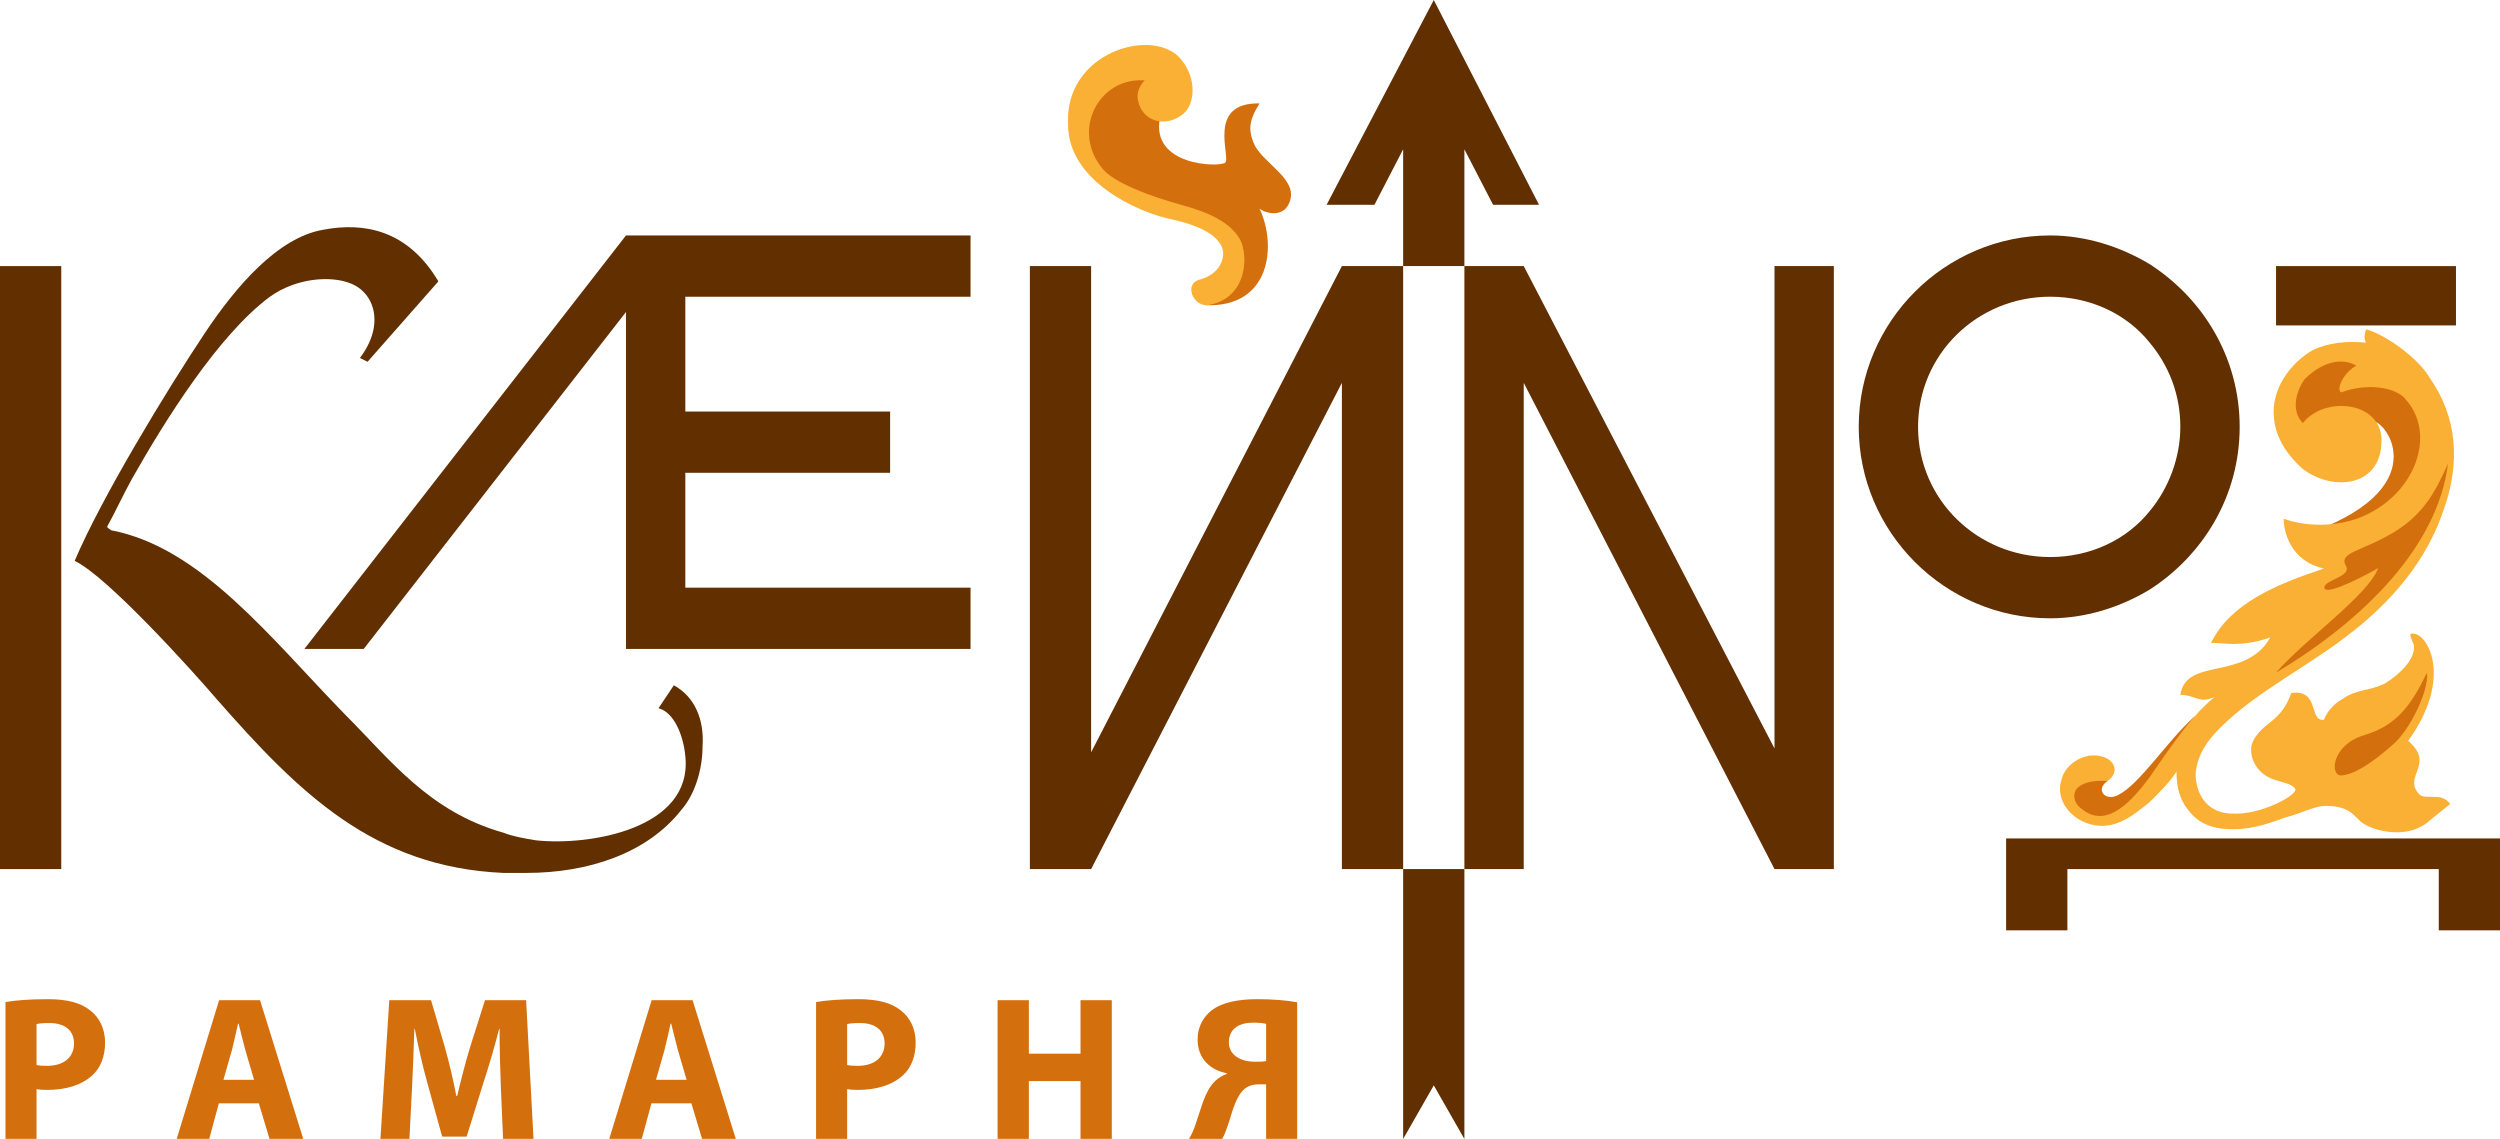
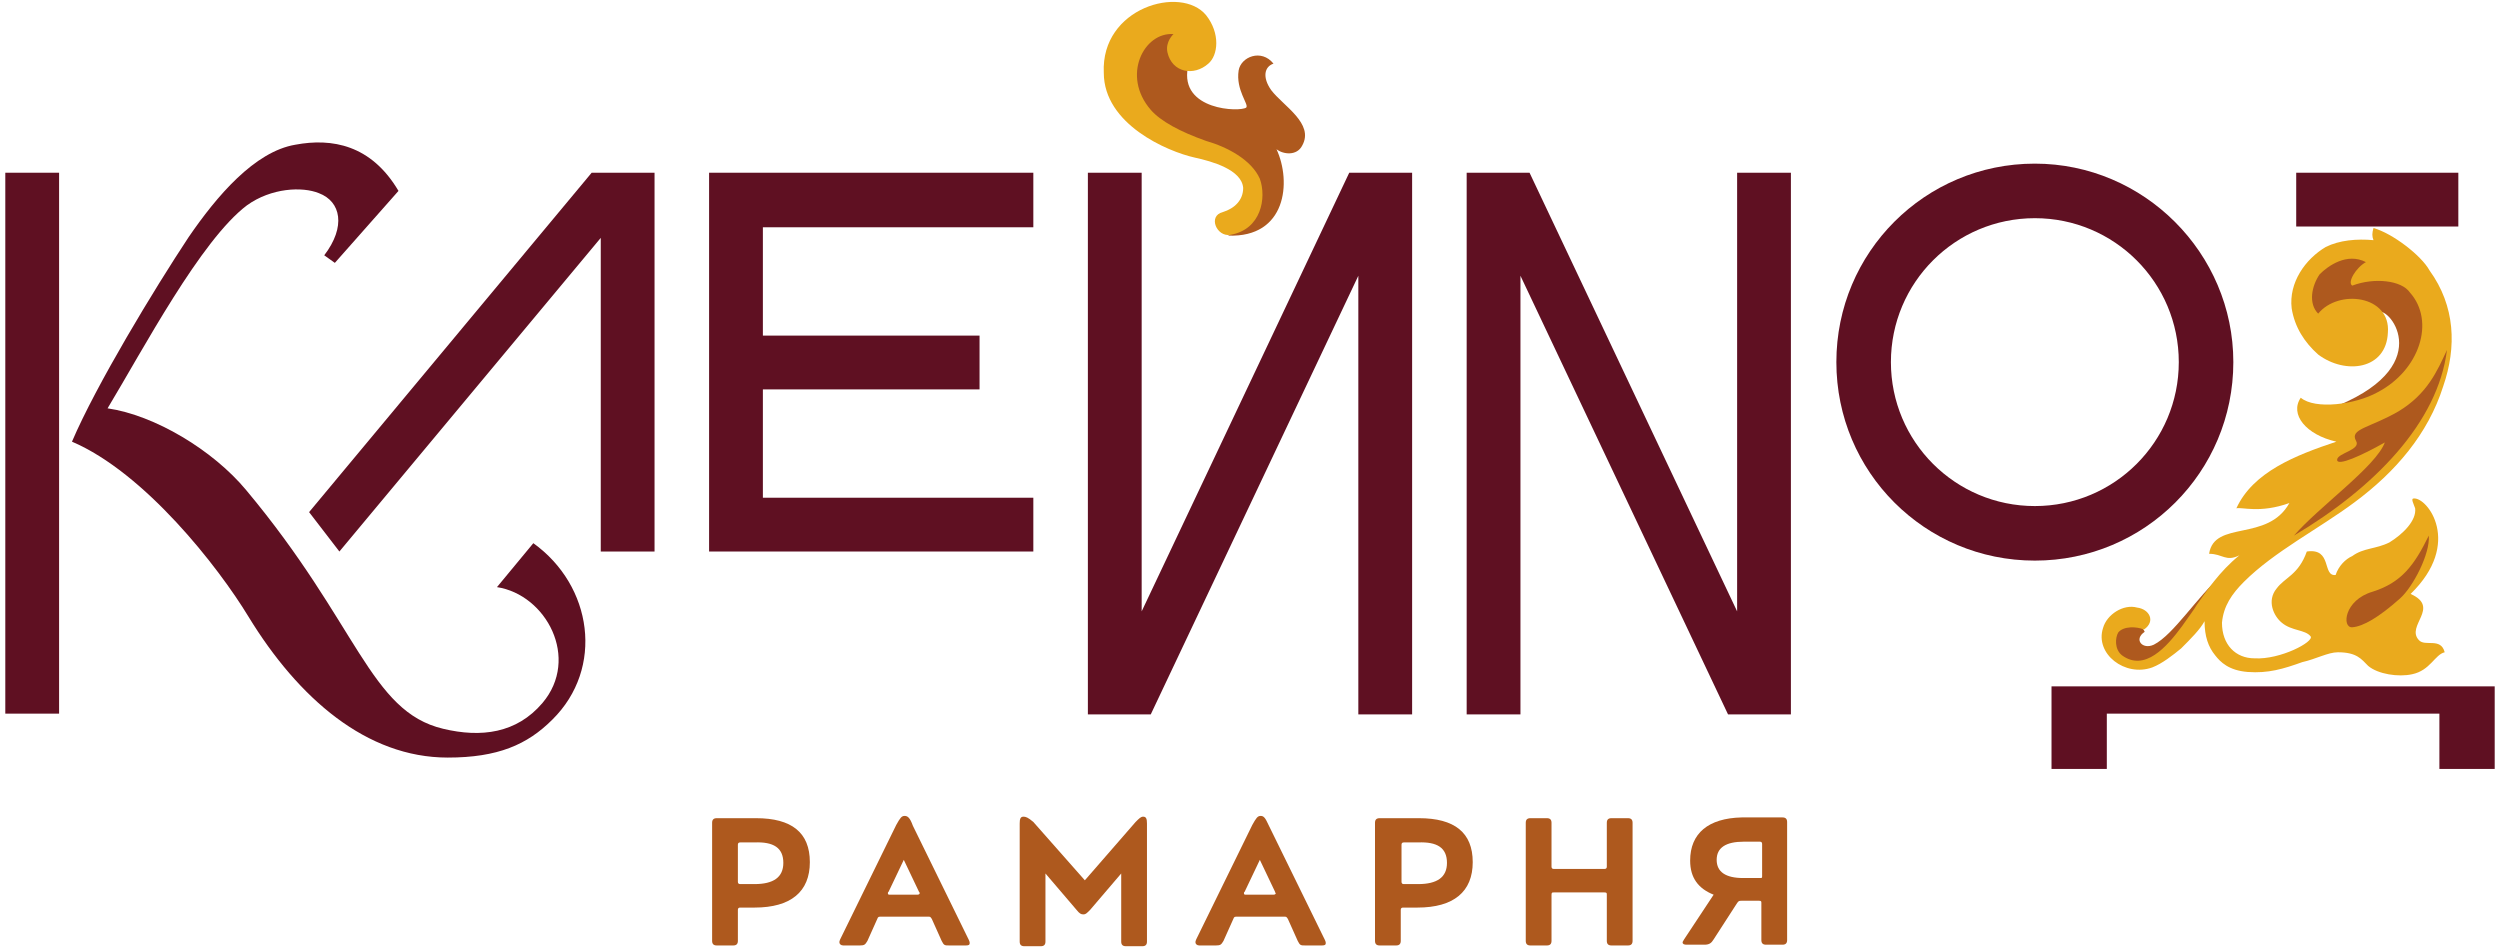
- <svg xmlns="http://www.w3.org/2000/svg" xmlns:xlink="http://www.w3.org/1999/xlink" version="1.1" id="Layer_1" x="0px" y="0px" width="240px" height="109.342px" viewBox="0 0 240 109.342" enable-background="new 0 0 240 109.342" xml:space="preserve">
+ <svg xmlns="http://www.w3.org/2000/svg" version="1.1" id="Layer_1" x="0px" y="0px" viewBox="0 0 330 125" style="enable-background:new 0 0 330 125;" xml:space="preserve">
+   <style type="text/css">
+ 	.st0{fill:#5F1022;}
+ 	.st1{fill:#AE591E;}
+ 	.st2{fill:#EAAA1D;}
+ </style>
  <g>
-     <g>
-       <defs>
-         <rect id="SVGID_1_" y="0.001" width="240" height="109.341" />
-       </defs>
-       <clipPath id="SVGID_2_">
-         <use xlink:href="#SVGID_1_" overflow="visible" />
-       </clipPath>
-       <path clip-path="url(#SVGID_2_)" fill="#D46F0E" d="M202.328,74.978c-1.191,0.786-0.268,1.986,0.988,1.36    c2.121-1.059,4.684-5.162,7.366-7.563c-0.802,2.892-6.815,11.944-10.943,9.324C195.612,75.479,201.614,73.04,202.328,74.978" />
-       <path clip-path="url(#SVGID_2_)" fill="#D46F0E" d="M0.526,109.334h2.983v-4.781c0.278,0.06,0.632,0.078,1.028,0.078    c1.778,0,3.299-0.453,4.327-1.4c0.809-0.732,1.224-1.839,1.224-3.162c0-1.305-0.554-2.411-1.423-3.063    c-0.888-0.731-2.212-1.086-4.069-1.086c-1.838,0-3.141,0.117-4.07,0.276V109.334z M3.509,98.311c0.217-0.061,0.632-0.1,1.226-0.1    c1.521,0,2.37,0.73,2.37,1.956c0,1.345-0.988,2.154-2.588,2.154c-0.455,0-0.75-0.021-1.008-0.081V98.311z M24.845,105.917    l1.028,3.417h3.24L24.964,96.02h-3.931l-4.07,13.314h3.121l0.929-3.417H24.845z M21.448,103.664l0.809-2.825    c0.198-0.771,0.415-1.778,0.594-2.567h0.058c0.197,0.771,0.435,1.775,0.652,2.567l0.829,2.825H21.448z M48.295,109.334h2.923    L50.507,96.02h-3.95l-1.402,4.424c-0.456,1.482-0.91,3.24-1.266,4.781H43.81c-0.295-1.561-0.69-3.222-1.125-4.764l-1.304-4.441    h-4.01l-0.85,13.314h2.785l0.257-5.058c0.079-1.661,0.158-3.716,0.217-5.513h0.04c0.336,1.758,0.77,3.636,1.205,5.195l1.422,5.156    h2.351l1.62-5.195c0.514-1.56,1.067-3.459,1.502-5.156h0.04c0,1.956,0.059,3.873,0.117,5.472L48.295,109.334z M66.372,105.917    l1.027,3.417h3.239L66.489,96.02h-3.931l-4.069,13.314h3.121l0.929-3.417H66.372z M62.973,103.664l0.81-2.825    c0.198-0.771,0.415-1.778,0.593-2.567h0.06c0.197,0.771,0.435,1.775,0.65,2.567l0.831,2.825H62.973z M78.343,109.334h2.983v-4.781    c0.276,0.06,0.633,0.078,1.027,0.078c1.779,0,3.3-0.453,4.327-1.4c0.81-0.732,1.225-1.839,1.225-3.162    c0-1.305-0.553-2.411-1.422-3.063c-0.89-0.731-2.214-1.086-4.07-1.086c-1.837,0-3.141,0.117-4.07,0.276V109.334z M81.326,98.311    c0.218-0.061,0.633-0.1,1.224-0.1c1.522,0,2.371,0.73,2.371,1.956c0,1.345-0.987,2.154-2.588,2.154    c-0.453,0-0.751-0.021-1.007-0.081V98.311z M95.768,96.02v13.314h3.002v-5.552h4.959v5.552h3.003V96.02h-3.003v5.135H98.77V96.02    H95.768z M117.339,109.334c0.218-0.414,0.337-0.731,0.475-1.128c0.395-1.086,0.731-2.805,1.58-3.594    c0.356-0.336,0.829-0.513,1.423-0.513h0.73v5.234h2.983V96.218c-0.967-0.181-2.35-0.298-3.812-0.298    c-1.739,0-3.338,0.276-4.366,1.048c-0.83,0.632-1.383,1.599-1.383,2.824c0,1.917,1.324,2.964,2.805,3.24v0.061    c-0.435,0.155-0.809,0.393-1.107,0.671c-1.006,0.967-1.322,2.547-1.856,4.067c-0.178,0.556-0.396,1.068-0.672,1.503H117.339z     M121.547,101.865c-0.275,0.061-0.691,0.061-1.066,0.061c-1.383,0-2.51-0.634-2.51-1.857c0-1.362,1.047-1.896,2.351-1.896    c0.614,0,1.008,0.059,1.225,0.117V101.865z" />
-       <path clip-path="url(#SVGID_2_)" fill="#D46F0E" d="M227.514,40.548c0.841-1.052,6.603,5.426-4.249,10.01    c7.823,0.883,11.735-7.612,8.706-13.332c-3.029-5.72-9.967-3.028-11.482-1.093c-1.514,1.935-1.388,5.427,1.809,5.741    C225.494,42.188,227.514,40.548,227.514,40.548" />
-       <path clip-path="url(#SVGID_2_)" fill="#D46F0E" d="M110.125,7.613c-6.563-0.813-6.354,5.542-5.063,7.75    c1.292,2.208,4.008,3.154,7.959,4.396c3.583,1.125,5.583,1.702,5.583,5.563c0,2.39-2.854,3.977-2.854,3.977    c6.271,0.232,6.823-5.773,5.168-9.267c0.736,0.551,2.207,0.734,2.758-0.368c1.285-2.388-2.503-3.937-3.322-5.925    c-0.583-1.417-0.355-2.346,0.564-3.813c-5.168-0.104-2.695,5.246-3.307,5.696c-0.611,0.45-7.153,0.304-6.257-4.279    C111.169,11.711,110.676,9.083,110.125,7.613" />
-       <path clip-path="url(#SVGID_2_)" fill="#F9B034" d="M112.241,21.001c1.832,0.396,4.988,1.258,5.187,3.257    c0,1.287-0.919,2.205-2.206,2.572c-1.653,0.368-0.663,2.696,0.799,2.45c3.333-0.563,3.889-4,3.154-6.021    c-0.919-2.023-3.507-2.973-5.79-3.596c-3.01-0.821-6.386-2.118-7.489-3.404c-3.124-3.675-0.438-8.875,3.997-8.54    c0,0-0.886,0.785-0.643,1.937c0.458,2.166,2.832,2.599,4.396,1.229c1.032-0.904,1.303-3.277-0.261-5.186    c-2.614-3.189-11.221-0.737-10.853,6.248C102.532,17.425,109.292,20.363,112.241,21.001" />
-       <path clip-path="url(#SVGID_2_)" fill="#F9B034" d="M221.072,45.023c2.94,2.204,7.35,1.654,7.535-2.388    c0.367-4.043-5.331-4.779-7.535-2.022c-1.103-1.104-0.736-2.941,0.184-4.228c0.92-0.918,2.941-2.388,4.963-1.285    c-1.104,0.551-2.022,2.206-1.471,2.571c2.389-0.918,5.329-0.55,6.247,0.734c2.757,3.126,1.104,8.454-3.492,10.845    c-2.388,1.285-5.695,1.47-8.268,0.552c0,1.1,0.552,4.041,3.859,4.777c-4.41,1.471-9.005,3.307-10.842,7.165    c0.551-0.182,2.571,0.553,5.696-0.549c-2.39,4.227-8.086,1.835-8.636,5.513c1.47,0,1.836,0.917,3.306,0.183    c-2.205,1.838-3.491,3.859-4.593,5.328c-0.366,0.552-0.918,1.286-1.655,2.39c-1.653,2.206-4.041,4.961-6.429,3.123    c-1.105-0.733-0.921-1.836-0.369-2.203c0.918-0.736,2.572-0.552,2.757-0.552c1.286-0.92,0.552-2.206-0.735-2.388    c-1.471-0.37-3.31,0.733-3.676,2.203c-0.92,2.758,2.388,5.331,5.33,4.229c1.101-0.37,2.203-1.289,3.122-2.022    c1.103-1.103,2.021-2.021,2.573-2.941c0,1.654,0.369,2.758,1.104,3.675c0.55,0.737,1.469,1.654,3.49,1.838    c2.207,0.186,3.859-0.367,5.881-1.101c1.47-0.367,2.758-1.104,3.858-1.104c2.023,0,2.575,0.737,3.31,1.472    c1.102,0.919,3.308,1.287,4.776,0.919c0.737-0.186,1.472-0.553,2.021-1.104l1.839-1.469c-0.918-1.286-2.571-0.184-3.123-1.101    c-1.287-1.656,1.653-2.759-0.919-4.965c4.41-6.064,1.837-10.474,0.367-10.291c-0.367,0,0,0.553,0.183,1.104    c0.184,1.286-1.287,2.758-2.756,3.674c-1.471,0.735-2.755,0.552-4.041,1.472c-0.736,0.367-1.472,1.102-1.839,2.021    c-1.471,0.183-0.367-2.94-3.125-2.572c-0.919,2.572-2.388,2.755-3.307,4.041c-1.104,1.287-0.367,2.94,0.552,3.677    c1.101,0.917,2.573,0.735,3.122,1.47c0.37,0.552-3.307,2.572-6.062,2.391c-2.022,0-3.492-1.472-3.492-3.86    c0.183-1.838,1.101-3.125,2.388-4.41c3.308-3.308,8.086-5.695,11.945-8.636c4.41-3.31,7.902-7.353,9.557-12.497    c1.469-4.227,1.285-8.638-1.471-12.496c-0.919-1.654-4.042-4.043-6.064-4.595c-0.184,0.552-0.184,0.919,0,1.286    c-1.838-0.183-3.676,0-5.147,0.734c-2.203,1.288-4.042,3.859-3.675,6.618C218.5,42.084,219.602,43.735,221.072,45.023" />
-       <path clip-path="url(#SVGID_2_)" fill="#622F00" d="M64.687,65.787l-1.471,2.206c1.471,0.37,2.39,2.573,2.575,4.596    c0.733,6.982-9.189,8.636-14.334,8.083c-1.104-0.182-2.206-0.366-3.126-0.733c-7.165-2.021-10.841-6.982-15.252-11.394    c-7.165-7.349-13.782-15.987-22.418-17.643c-0.186-0.183-0.368-0.183-0.368-0.366c0.735-1.286,1.47-2.939,2.389-4.595    c3.124-5.514,8.268-13.781,13.232-17.457c2.572-1.837,5.879-2.022,7.717-1.286c2.389,0.918,3.308,4.042,0.919,7.167l0.734,0.367    l6.8-7.719c-2.94-4.962-7.166-5.695-11.026-4.962c-4.411,0.734-8.454,5.514-11.394,9.924C15.99,37.488,9.742,47.78,7.167,53.844    c3.125,1.47,11.394,10.659,13.599,13.232c7.903,9.005,15.068,16.172,27.564,16.724h2.207c5.88,0,11.577-1.841,14.885-6.067    c1.286-1.468,2.021-3.859,2.021-6.063C67.626,69.098,66.708,66.892,64.687,65.787" />
-     </g>
-     <rect x="218.5" y="25.545" fill="#622F00" width="17.273" height="5.695" />
-     <polygon fill="#622F00" points="29.22,62.298 34.917,62.298 60.094,29.954 60.094,62.298 93.172,62.298 93.172,56.418    65.791,56.418 65.791,45.391 85.452,45.391 85.452,39.51 65.791,39.51 65.791,28.484 93.172,28.484 93.172,22.603 60.094,22.603     " />
-     <rect y="25.545" fill="#622F00" width="5.882" height="57.886" />
-     <g>
-       <defs>
-         <rect id="SVGID_3_" y="0.001" width="240" height="109.341" />
-       </defs>
-       <clipPath id="SVGID_4_">
-         <use xlink:href="#SVGID_3_" overflow="visible" />
-       </clipPath>
-       <path clip-path="url(#SVGID_4_)" fill="#622F00" d="M184.134,40.98c0-6.982,5.697-12.496,12.681-12.496    c3.857,0,7.349,1.653,9.555,4.41c1.839,2.206,2.941,4.962,2.941,8.086c0,2.94-1.102,5.88-2.941,8.086    c-2.206,2.757-5.698,4.41-9.555,4.41C189.831,53.477,184.134,47.963,184.134,40.98 M206.37,56.6    c5.146-3.308,8.638-9.003,8.638-15.619c0-6.615-3.492-12.312-8.638-15.62c-2.755-1.652-6.064-2.758-9.555-2.758    c-10.106,0-18.377,8.271-18.377,18.378c0,10.108,8.271,18.377,18.377,18.377C200.306,59.357,203.615,58.256,206.37,56.6" />
-     </g>
-     <polygon fill="#622F00" points="196.815,80.49 192.588,80.49 192.588,89.311 196.815,89.311 198.469,89.311 198.469,83.431    234.12,83.431 234.12,89.311 240,89.311 240,80.49  " />
-     <polygon fill="#622F00" points="128.821,25.545 104.748,72.22 104.748,25.545 98.868,25.545 98.868,83.431 104.748,83.431    128.821,36.755 128.821,83.431 134.703,83.431 134.703,25.545  " />
-     <polygon fill="#622F00" points="170.352,71.853 146.279,25.544 140.582,25.544 140.582,83.431 146.279,83.431 146.279,36.754    170.352,83.431 176.05,83.431 176.05,25.544 170.352,25.544  " />
-     <polygon fill="#622F00" points="137.643,0 127.352,19.663 131.945,19.663 134.702,14.333 134.702,25.545 140.582,25.545    140.582,14.333 143.338,19.663 147.749,19.663  " />
-     <polygon fill="#622F00" points="137.643,83.431 134.702,83.431 134.702,109.342 137.643,104.195 140.582,109.342 140.582,83.431     " />
-     <g>
-       <defs>
-         <rect id="SVGID_5_" y="0.001" width="240" height="109.341" />
-       </defs>
-       <clipPath id="SVGID_6_">
-         <use xlink:href="#SVGID_5_" overflow="visible" />
-       </clipPath>
-       <path clip-path="url(#SVGID_6_)" fill="#D46F0E" d="M235.009,44.511c-0.979,7.832-7.883,14.894-16.509,20.06    c2.75-3.166,8.857-7.445,9.803-10.028c-2.472,1.388-5.139,2.592-5.162,1.861c-0.024-0.73,2.656-1.049,2.071-2.07    c-0.752-1.318,1.475-1.368,4.56-3.215C232.857,49.272,233.932,46.86,235.009,44.511" />
-       <path clip-path="url(#SVGID_6_)" fill="#D46F0E" d="M232.996,64.571c0.168,1.924-1.749,5.533-3.124,6.771    c-2.268,2.046-4.005,3.053-5.117,3.097c-1.112,0.045-0.931-2.919,2.182-3.853C230.051,69.653,231.449,67.761,232.996,64.571" />
-     </g>
+     <polygon class="st0" points="178.1,22.8 150.7,80.7 150.7,22.8 143.6,22.8 143.6,94.3 151.9,94.3 179.3,36.4 179.3,94.3    186.4,94.3 186.4,22.8  " />
+     <polygon class="st0" points="229.3,22.8 229.3,80.7 201.9,22.8 193.6,22.8 193.6,94.3 200.7,94.3 200.7,36.4 228.1,94.3    236.4,94.3 236.4,22.8  " />
+     <path class="st1" d="M155.1,4.3c-8.1-1-7.8,6.8-6.2,9.6c1.6,2.7,4.9,3.9,9.8,5.4c4.4,1.4,6.9,2.1,6.9,6.9c0,2.9-3.5,4.9-3.5,4.9   c7.7,0.3,8.4-7.1,6.4-11.4c0.9,0.7,2.7,0.9,3.4-0.5c1.6-2.9-2.5-5.2-4.1-7.3c-1.2-1.7-0.9-3.1,0.3-3.5c-1.6-2-4.3-0.9-4.6,0.9   c-0.4,2.6,1.4,4.5,1,4.9c-0.8,0.6-8.8,0.4-7.7-5.3C156.4,9.3,155.8,6.1,155.1,4.3" />
+     <path class="st2" d="M157.7,20.8c2.3,0.5,6.2,1.6,6.4,4c0,1.6-1.1,2.7-2.7,3.2c-2,0.5-0.8,3.3,1,3c4.1-0.7,4.8-4.9,3.9-7.4   c-1.1-2.5-4.3-4.2-7.1-5c-3.4-1.2-6-2.6-7.3-4.1c-3.9-4.5-0.9-10.3,3-10c0,0-1.1,1-0.8,2.4c0.6,2.7,3.5,3.2,5.4,1.5   c1.3-1.1,1.6-4-0.3-6.4C155.9-2,145.3,1,145.7,9.6C145.7,16.4,154.1,20,157.7,20.8" />
+     <rect x="303.1" y="22.8" class="st0" width="21.4" height="7.1" />
+     <polygon class="st0" points="276,90.6 270.8,90.6 270.8,101.5 276,101.5 278.1,101.5 278.1,94.2 322,94.2 322,101.5 329.3,101.5    329.3,90.6  " />
+     <path class="st1" d="M283.1,83.4c-1.5,1-0.3,2.4,1.2,1.7c2.6-1.3,5.7-6.3,9-9.2c-1,3.5-8.3,14.6-13.4,11.4S282.2,81,283.1,83.4" />
+     <path class="st1" d="M313.9,41.3c1-1.3,8.1,6.6-5.2,12.2c9.6,1.1,14.3-9.3,10.6-16.3c-3.7-7-12.2-3.7-14-1.3   c-1.9,2.4-1.7,6.6,2.2,7C311.4,43.3,313.9,41.3,313.9,41.3" />
+     <path class="st2" d="M306,46.8c3.6,2.7,9,2,9.2-2.9c0.4-4.9-6.5-5.8-9.2-2.5c-1.3-1.3-0.9-3.6,0.2-5.2c1.1-1.1,3.6-2.9,6.1-1.6   c-1.3,0.7-2.5,2.7-1.8,3.1c2.9-1.1,6.5-0.7,7.6,0.9c3.4,3.8,1.3,10.3-4.3,13.2c-2.9,1.6-8.2,2.3-10.1,0.7c-1.5,2.2,0.7,4.9,4.7,5.8   c-5.4,1.8-11,4-13.2,8.8c0.7-0.2,3.1,0.7,7-0.7c-2.9,5.2-9.9,2.2-10.6,6.7c1.8,0,2.2,1.1,4,0.2c-2.7,2.2-4.3,4.7-5.6,6.5   c-0.4,0.7-1.1,1.6-2,2.9c-2,2.7-4.9,6-7.9,3.8c-1-0.8-0.9-2.3-0.5-3c0.7-0.9,2.5-0.8,3.4-0.4c1.6-1.1,0.7-2.7-0.9-2.9   c-1.8-0.5-4,0.9-4.5,2.7c-1.1,3.4,2.9,6.5,6.5,5.2c1.3-0.5,2.7-1.6,3.8-2.5c1.3-1.3,2.5-2.5,3.1-3.6c0,2,0.5,3.4,1.4,4.5   c0.7,0.9,1.8,2,4.3,2.2c2.7,0.2,4.7-0.4,7.2-1.3c1.8-0.4,3.4-1.3,4.7-1.3c2.5,0,3.1,0.9,4,1.8c1.3,1.1,4,1.5,5.8,1.1   c2.4-0.5,3-2.6,4.3-2.9c-0.5-2-2.6-0.7-3.4-1.6c-1.8-1.9,2.9-4.3-1.1-6.1c6.9-6.7,2.2-12.8,0.4-12.6c-0.4,0,0,0.7,0.2,1.3   c0.2,1.6-1.6,3.4-3.4,4.5c-1.8,0.9-3.4,0.7-4.9,1.8c-0.9,0.4-1.8,1.3-2.2,2.5c-1.8,0.2-0.4-3.6-3.8-3.1c-1.1,3.1-2.9,3.4-4,4.9   c-1.3,1.6-0.4,3.6,0.7,4.5c1.3,1.1,3.1,0.9,3.8,1.8c0.5,0.7-4,3.1-7.4,2.9c-2.5,0-4.3-1.8-4.3-4.7c0.2-2.2,1.3-3.8,2.9-5.4   c4-4,9.9-7,14.6-10.5c5.4-4,9.7-9,11.7-15.3c1.8-5.2,1.6-10.6-1.8-15.3c-1.1-2-4.9-4.9-7.4-5.6c-0.2,0.7-0.2,1.1,0,1.6   c-2.2-0.2-4.5,0-6.3,0.9c-2.7,1.6-4.9,4.7-4.5,8.1C302.9,43.2,304.2,45.2,306,46.8" />
+     <path class="st1" d="M323,46.2c-1.2,9.6-9.6,18.2-20.2,24.5c3.4-3.9,10.8-9.1,12-12.3c-3,1.7-6.3,3.2-6.3,2.3   c0-0.9,3.2-1.3,2.5-2.5c-0.9-1.6,1.8-1.7,5.6-3.9C320.4,52,321.7,49,323,46.2" />
+     <path class="st1" d="M320.6,70.7c0.2,2.4-2.1,6.8-3.8,8.3c-2.8,2.5-4.9,3.7-6.3,3.8c-1.4,0.1-1.1-3.6,2.7-4.7   C317,76.9,318.7,74.6,320.6,70.7" />
+     <polygon class="st0" points="136.4,30 136.4,22.8 93.6,22.8 93.6,72.8 136.4,72.8 136.4,65.7 100.7,65.7 100.7,51.4 129.3,51.4    129.3,44.3 100.7,44.3 100.7,30  " />
+     <rect x="0.7" y="22.8" class="st0" width="7.1" height="71.4" />
+     <polygon class="st0" points="78.1,22.8 40.8,67.6 44.8,72.8 79.3,31.4 79.3,72.8 86.4,72.8 86.4,22.8  " />
+     <path class="st0" d="M268.6,28.8c-10.5,0-19,8.5-19,19c0,10.5,8.5,19,19,19s19-8.5,19-19C287.6,37.3,279.1,28.8,268.6,28.8    M294.8,47.8c0,14.5-11.7,26.2-26.2,26.2c-14.5,0-26.2-11.7-26.2-26.2c0-14.5,11.7-26.2,26.2-26.2C283,21.6,294.8,33.4,294.8,47.8" />
+     <path class="st0" d="M70.4,71.7l-4.8,5.8c6.5,1,11,9.4,6,15.3c-3.4,4-8.1,4.6-13.1,3.4c-9.7-2.3-11.2-13.8-26-31.5   c-4.4-5.3-12.1-9.9-18.3-10.8c4.7-7.8,12.3-22.2,18.4-26.8c3.2-2.3,7.3-2.5,9.5-1.6c2.9,1.1,3.6,4.4,0.7,8.2l1.4,1l8.4-9.5   c-3.6-6.1-8.8-7-13.6-6.1c-5.4,0.9-10.4,6.8-14.1,12.2c-4.5,6.8-12.2,19.5-15.4,27c9.6,4.1,19.3,16.5,23.3,23.1   C39.4,92.2,48.4,100,59.1,100c6.6,0,10.5-1.7,13.8-5C79.8,88.2,78.2,77.3,70.4,71.7" />
+     <path class="st1" d="M103.4,113.9c0,1.9-1.3,2.8-3.8,2.8h-1.9c-0.2,0-0.3-0.1-0.3-0.3v-4.9c0-0.2,0.1-0.3,0.3-0.3h1.9   C102.1,111.1,103.4,111.9,103.4,113.9z M94.6,108c-0.4,0-0.6,0.2-0.6,0.6v15.6c0,0.4,0.2,0.6,0.6,0.6h2.2c0.4,0,0.6-0.2,0.6-0.6   v-4.1c0-0.2,0.1-0.3,0.3-0.3h1.9c4.8,0,7.3-2.1,7.3-6c0-3.9-2.4-5.8-7.1-5.8H94.6z" />
+     <path class="st1" d="M121.4,117.9c0,0.1-0.1,0.2-0.3,0.2h-3.6c-0.2,0-0.3,0-0.3-0.2c0-0.1,0-0.1,0.1-0.2l2-4.2l2,4.2   C121.4,117.8,121.4,117.9,121.4,117.9z M119.4,107.7c-0.4,0-0.6,0.3-1.1,1.2l-7.4,15.1c-0.1,0.2-0.1,0.3-0.1,0.4   c0,0.2,0.2,0.4,0.5,0.4h2.2c0.6,0,0.7-0.1,1-0.6l1.3-2.9c0.1-0.3,0.2-0.3,0.5-0.3h6.2c0.3,0,0.3,0,0.5,0.3l1.3,2.9   c0.3,0.6,0.4,0.6,1,0.6h2.2c0.4,0,0.5-0.1,0.5-0.3c0-0.1,0-0.2-0.1-0.4l-7.4-15.1C120.1,107.9,119.8,107.7,119.4,107.7z" />
+     <path class="st1" d="M135.1,107.8c-0.4,0-0.5,0.3-0.5,0.9v15.6c0,0.4,0.2,0.6,0.6,0.6h2.2c0.4,0,0.6-0.2,0.6-0.6v-9l4.1,4.8   c0.4,0.5,0.6,0.6,0.9,0.6c0.3,0,0.4-0.1,0.9-0.6l4.1-4.8v9c0,0.4,0.2,0.6,0.6,0.6h2.2c0.4,0,0.6-0.2,0.6-0.6v-15.6   c0-0.6-0.1-0.9-0.5-0.9c-0.3,0-0.5,0.2-1,0.7l-6.7,7.7l-6.8-7.7C135.7,107.9,135.4,107.8,135.1,107.8z" />
+     <path class="st1" d="M168.4,117.9c0,0.1-0.1,0.2-0.3,0.2h-3.6c-0.2,0-0.3,0-0.3-0.2c0-0.1,0-0.1,0.1-0.2l2-4.2l2,4.2   C168.3,117.8,168.4,117.9,168.4,117.9z M166.4,107.7c-0.4,0-0.6,0.3-1.1,1.2l-7.4,15.1c-0.1,0.2-0.1,0.3-0.1,0.4   c0,0.2,0.2,0.4,0.5,0.4h2.2c0.6,0,0.7-0.1,1-0.6l1.3-2.9c0.1-0.3,0.2-0.3,0.5-0.3h6.2c0.3,0,0.3,0,0.5,0.3l1.3,2.9   c0.3,0.6,0.4,0.6,1,0.6h2.2c0.4,0,0.5-0.1,0.5-0.3c0-0.1,0-0.2-0.1-0.4l-7.4-15.1C167,107.9,166.8,107.7,166.4,107.7z" />
+     <path class="st1" d="M191,113.9c0,1.9-1.3,2.8-3.8,2.8h-1.9c-0.2,0-0.3-0.1-0.3-0.3v-4.9c0-0.2,0.1-0.3,0.3-0.3h1.9   C189.7,111.1,191,111.9,191,113.9z M182.1,108c-0.4,0-0.6,0.2-0.6,0.6v15.6c0,0.4,0.2,0.6,0.6,0.6h2.2c0.4,0,0.6-0.2,0.6-0.6v-4.1   c0-0.2,0.1-0.3,0.3-0.3h1.9c4.8,0,7.3-2.1,7.3-6c0-3.9-2.4-5.8-7.1-5.8H182.1z" />
+     <path class="st1" d="M202,108c-0.4,0-0.6,0.2-0.6,0.6v15.6c0,0.4,0.2,0.6,0.6,0.6h2.2c0.4,0,0.6-0.2,0.6-0.6v-6.1   c0-0.3,0.1-0.3,0.3-0.3h6.7c0.3,0,0.3,0.1,0.3,0.3v6.1c0,0.4,0.2,0.6,0.6,0.6h2.2c0.4,0,0.6-0.2,0.6-0.6v-15.6   c0-0.4-0.2-0.6-0.6-0.6h-2.2c-0.4,0-0.6,0.2-0.6,0.6v5.8c0,0.2-0.1,0.3-0.3,0.3h-6.7c-0.2,0-0.3-0.1-0.3-0.3v-5.8   c0-0.4-0.2-0.6-0.6-0.6H202z" />
+     <path class="st1" d="M232.6,115.6c0,0.3,0,0.3-0.3,0.3h-2.2c-2.3,0-3.5-0.8-3.5-2.4c0-1.6,1.2-2.4,3.6-2.4h2.1   c0.2,0,0.3,0.1,0.3,0.3V115.6z M223.1,113.6c0,2.3,1.1,3.7,3.1,4.5l-3.9,5.9c-0.1,0.2-0.2,0.3-0.2,0.4c0,0.2,0.2,0.3,0.5,0.3h2.4   c0.6,0,0.9-0.2,1.2-0.7l3.1-4.8c0.2-0.3,0.3-0.3,0.6-0.3h2.3c0.3,0,0.3,0.1,0.3,0.3v4.9c0,0.4,0.2,0.6,0.6,0.6h2.2   c0.4,0,0.6-0.2,0.6-0.6v-15.6c0-0.4-0.2-0.6-0.6-0.6h-5.4C225.5,108,223.1,110,223.1,113.6z" />
  </g>
</svg>
